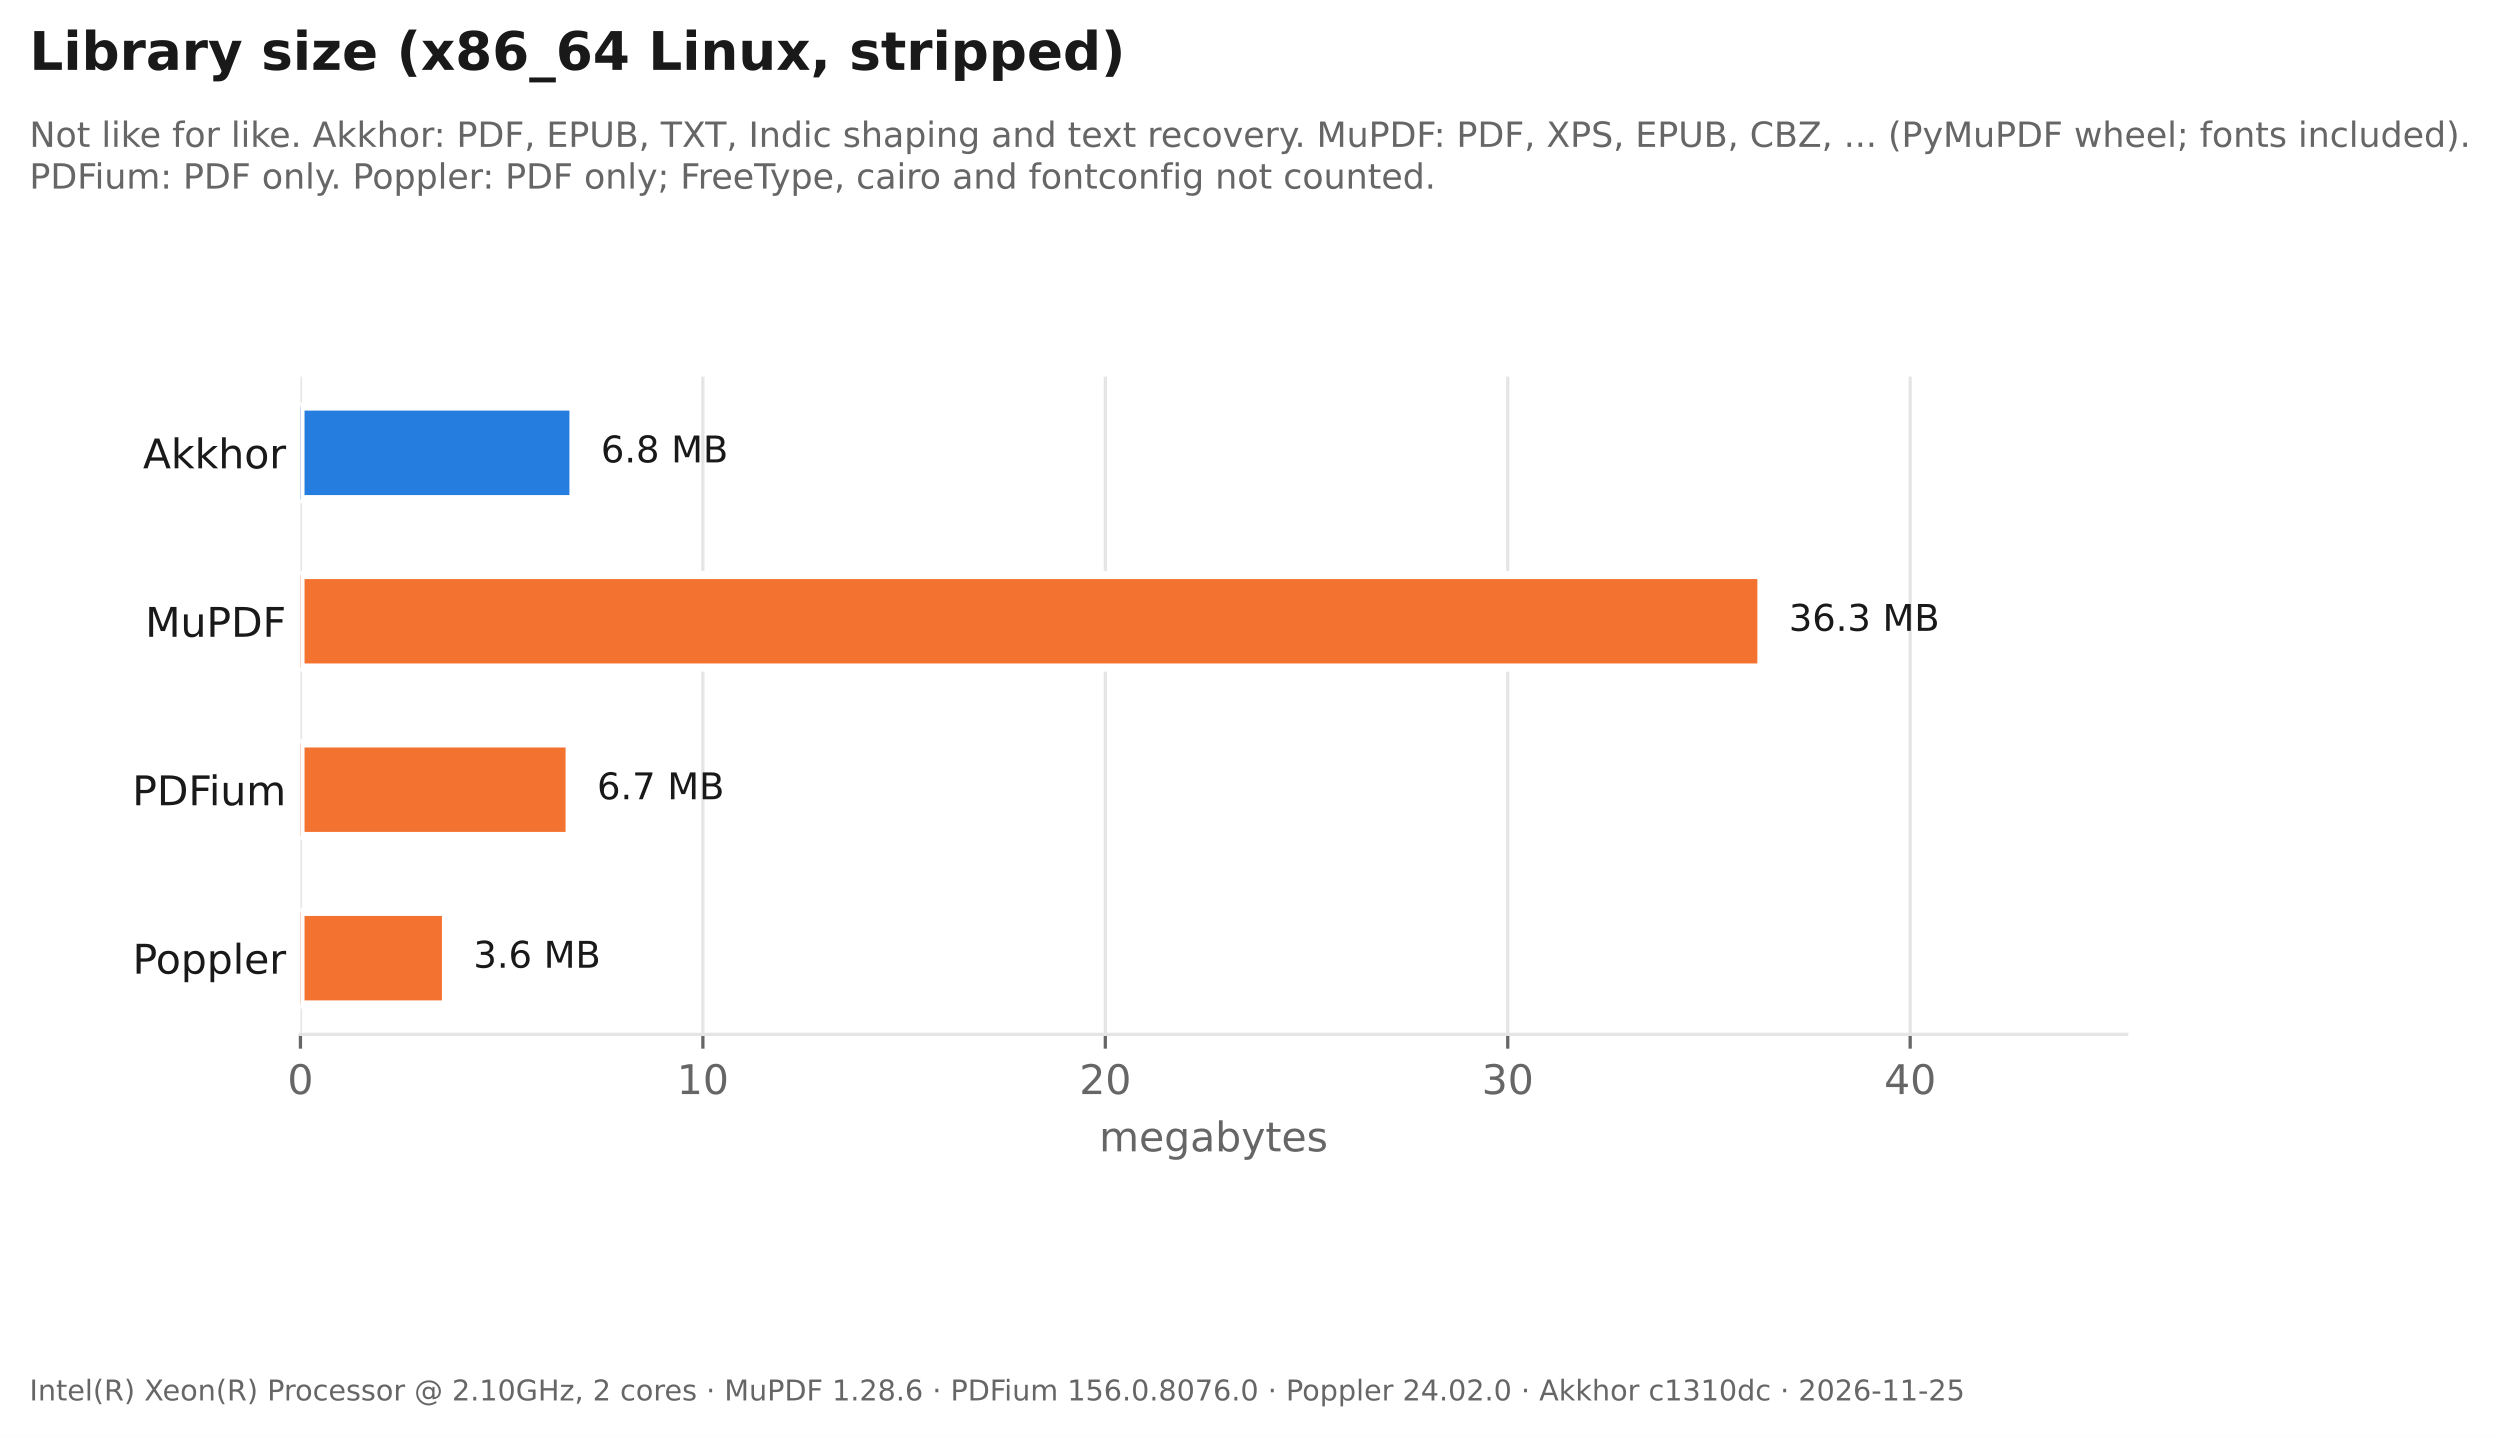
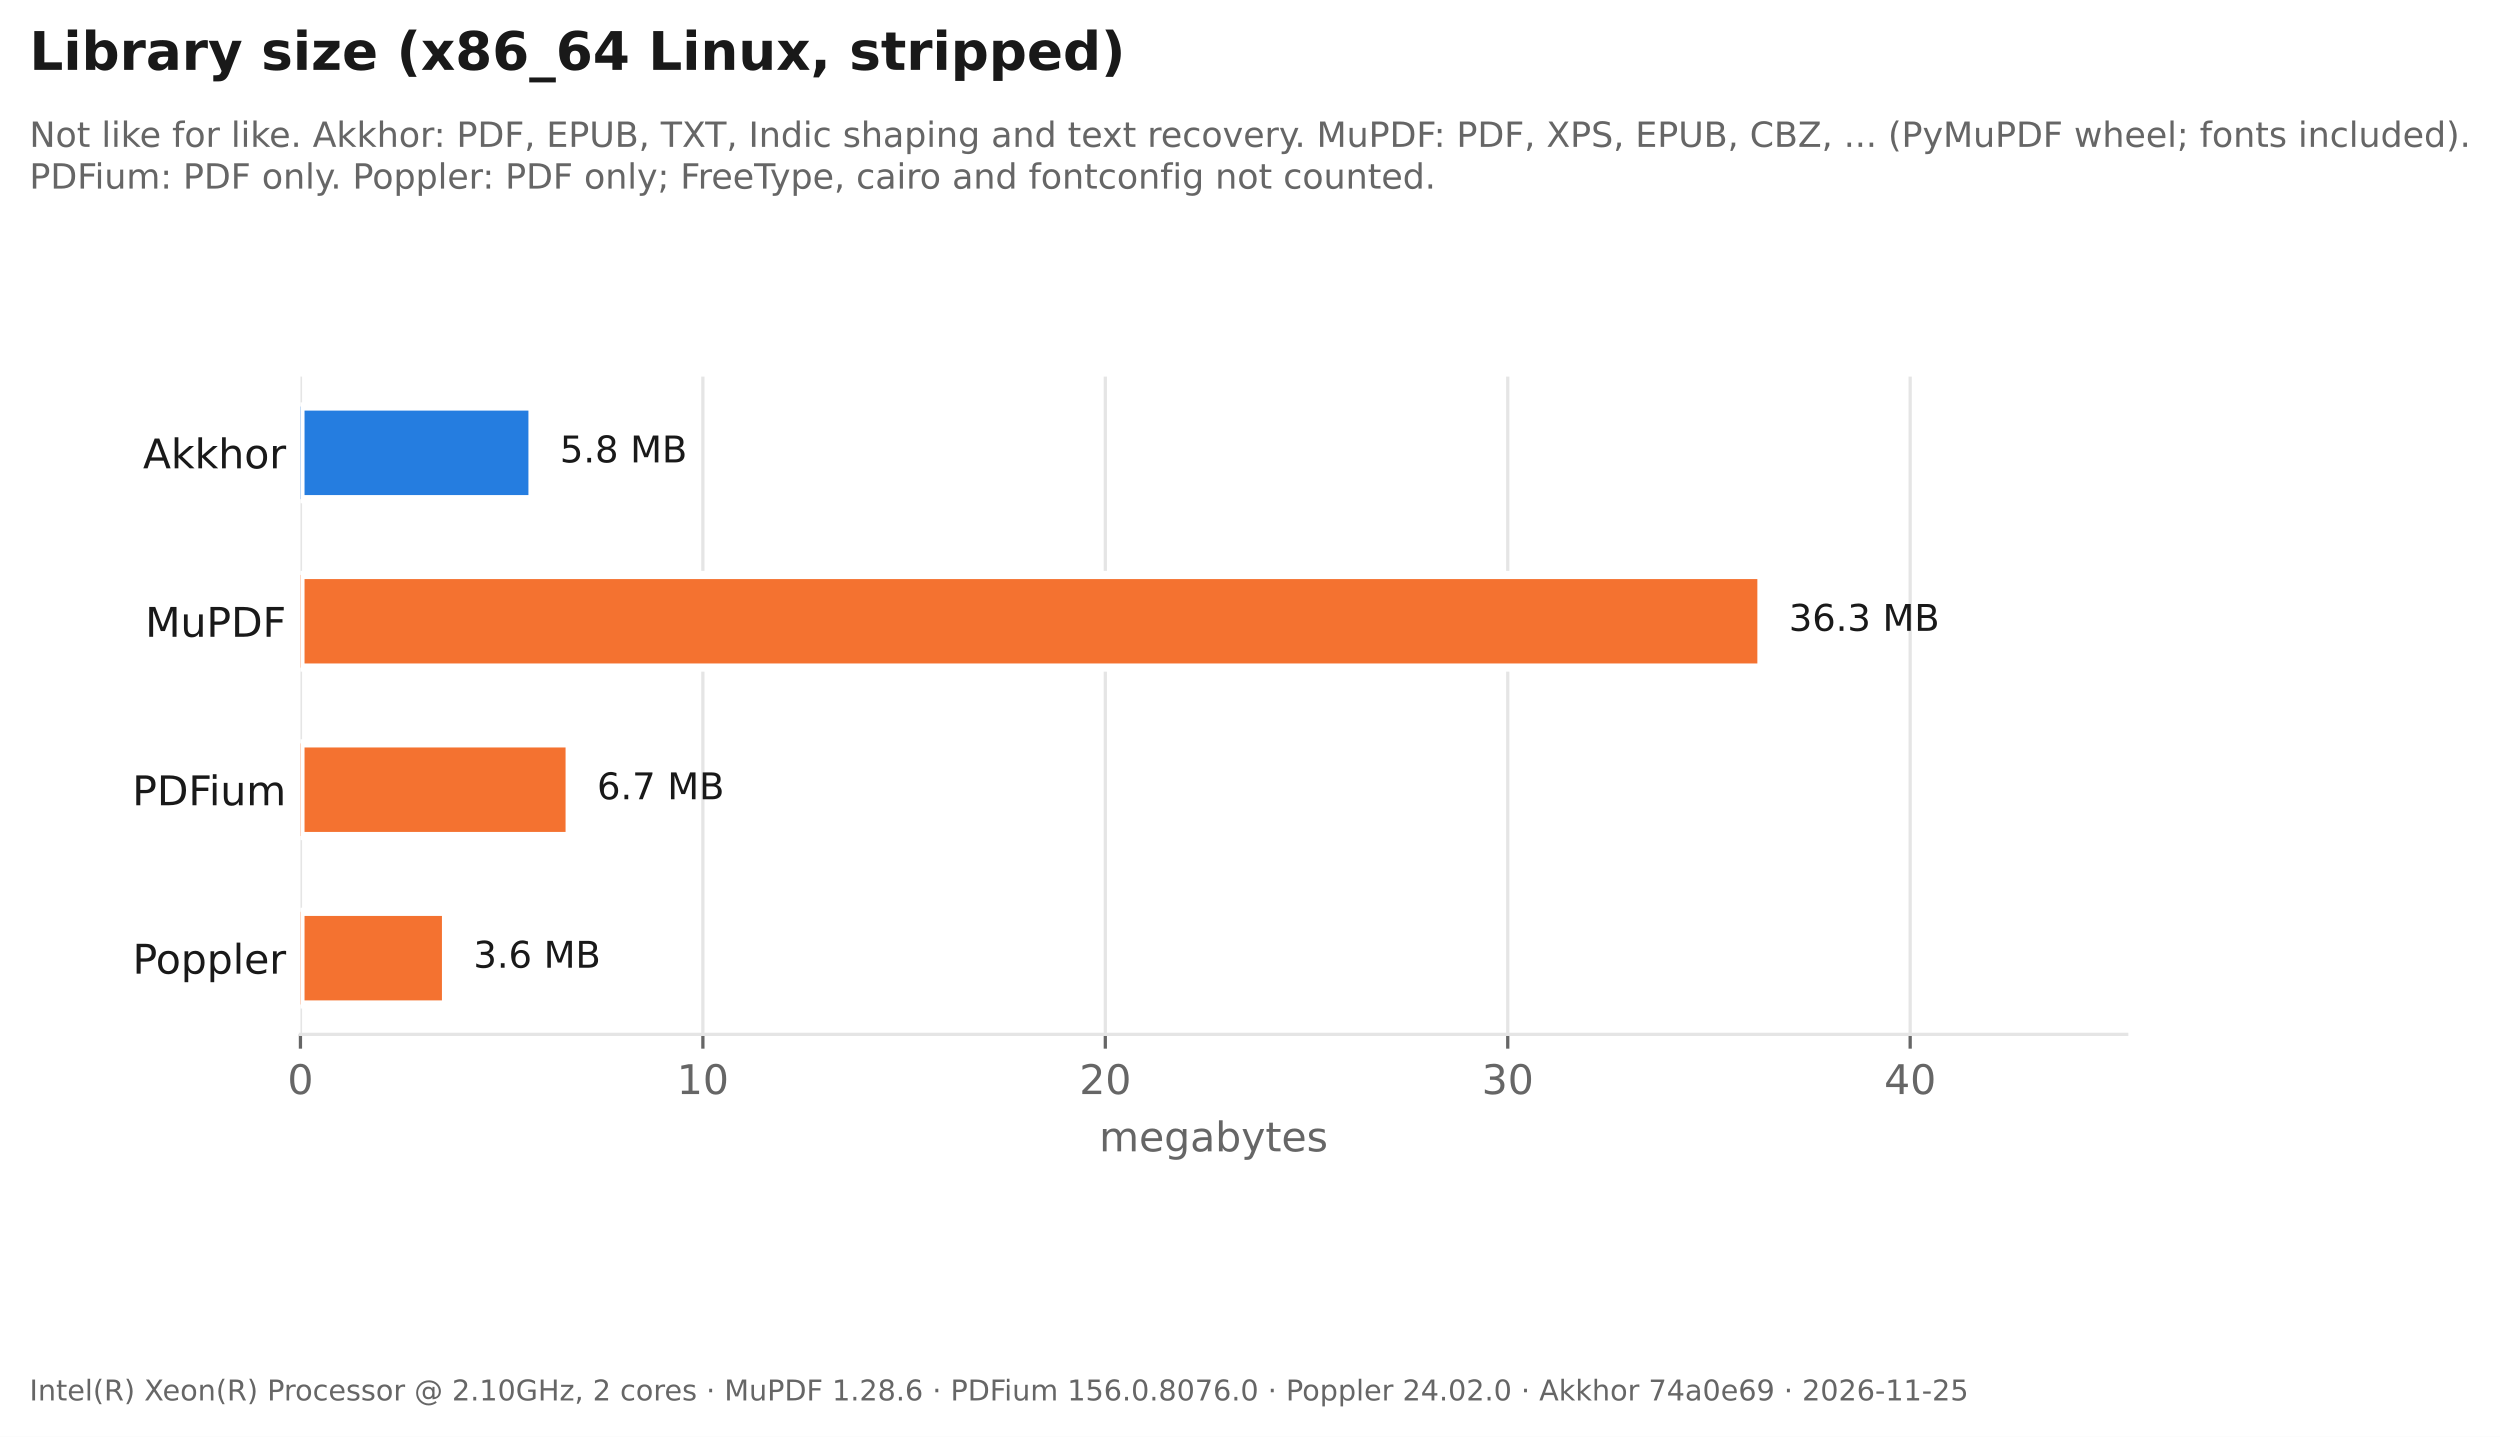
<svg xmlns="http://www.w3.org/2000/svg" xmlns:xlink="http://www.w3.org/1999/xlink" width="611.089pt" height="351.202pt" viewBox="0 0 611.089 351.202" version="1.1">
  <defs>
    <style type="text/css">*{stroke-linejoin: round; stroke-linecap: butt}</style>
  </defs>
  <g id="figure_1">
    <g id="patch_1">
      <path d="M 0 351.202  L 611.089 351.202  L 611.089 -0  L 0 -0  z " style="fill: #ffffff" />
    </g>
    <g id="axes_1">
      <g id="patch_2">
        <path d="M 73.44 252.833  L 519.84 252.833  L 519.84 92.057  L 73.44 92.057  z " style="fill: #ffffff" />
      </g>
      <g id="matplotlib.axis_1">
        <g id="xtick_1">
          <g id="line2d_1">
-             <path d="M 73.44 252.833  L 73.44 92.057  " clip-path="url(#pcee16ad54a)" style="fill: none; stroke: #e5e5e5; stroke-width: 0.8; stroke-linecap: square" />
+             <path d="M 73.44 252.833  L 73.44 92.057  " clip-path="url(#p282c7e7a60)" style="fill: none; stroke: #e5e5e5; stroke-width: 0.8; stroke-linecap: square" />
          </g>
          <g id="line2d_2">
            <defs>
-               <path id="m67dee28bb7" d="M 0 0  L 0 3.5  " style="stroke: #666666; stroke-width: 0.8" />
+               <path id="m5e718cc7c9" d="M 0 0  L 0 3.5  " style="stroke: #666666; stroke-width: 0.8" />
            </defs>
            <g>
-               <use xlink:href="#m67dee28bb7" x="73.44" y="252.833" style="fill: #666666; stroke: #666666; stroke-width: 0.8" />
+               <use xlink:href="#m5e718cc7c9" x="73.44" y="252.833" style="fill: #666666; stroke: #666666; stroke-width: 0.8" />
            </g>
          </g>
          <g id="text_1">
            <text style="font-size: 10px; font-family: 'DejaVu Sans'; text-anchor: middle; fill: #666666" x="73.44" y="267.431" transform="rotate(-0 73.44 267.4307)">0</text>
          </g>
        </g>
        <g id="xtick_2">
          <g id="line2d_3">
-             <path d="M 171.809 252.833  L 171.809 92.057  " clip-path="url(#pcee16ad54a)" style="fill: none; stroke: #e5e5e5; stroke-width: 0.8; stroke-linecap: square" />
+             <path d="M 171.809 252.833  L 171.809 92.057  " clip-path="url(#p282c7e7a60)" style="fill: none; stroke: #e5e5e5; stroke-width: 0.8; stroke-linecap: square" />
          </g>
          <g id="line2d_4">
            <g>
-               <use xlink:href="#m67dee28bb7" x="171.809" y="252.833" style="fill: #666666; stroke: #666666; stroke-width: 0.8" />
+               <use xlink:href="#m5e718cc7c9" x="171.809" y="252.833" style="fill: #666666; stroke: #666666; stroke-width: 0.8" />
            </g>
          </g>
          <g id="text_2">
            <text style="font-size: 10px; font-family: 'DejaVu Sans'; text-anchor: middle; fill: #666666" x="171.809" y="267.431" transform="rotate(-0 171.8088 267.4307)">10</text>
          </g>
        </g>
        <g id="xtick_3">
          <g id="line2d_5">
-             <path d="M 270.178 252.833  L 270.178 92.057  " clip-path="url(#pcee16ad54a)" style="fill: none; stroke: #e5e5e5; stroke-width: 0.8; stroke-linecap: square" />
+             <path d="M 270.178 252.833  L 270.178 92.057  " clip-path="url(#p282c7e7a60)" style="fill: none; stroke: #e5e5e5; stroke-width: 0.8; stroke-linecap: square" />
          </g>
          <g id="line2d_6">
            <g>
-               <use xlink:href="#m67dee28bb7" x="270.178" y="252.833" style="fill: #666666; stroke: #666666; stroke-width: 0.8" />
+               <use xlink:href="#m5e718cc7c9" x="270.178" y="252.833" style="fill: #666666; stroke: #666666; stroke-width: 0.8" />
            </g>
          </g>
          <g id="text_3">
            <text style="font-size: 10px; font-family: 'DejaVu Sans'; text-anchor: middle; fill: #666666" x="270.178" y="267.431" transform="rotate(-0 270.1776 267.4307)">20</text>
          </g>
        </g>
        <g id="xtick_4">
          <g id="line2d_7">
-             <path d="M 368.546 252.833  L 368.546 92.057  " clip-path="url(#pcee16ad54a)" style="fill: none; stroke: #e5e5e5; stroke-width: 0.8; stroke-linecap: square" />
+             <path d="M 368.546 252.833  L 368.546 92.057  " clip-path="url(#p282c7e7a60)" style="fill: none; stroke: #e5e5e5; stroke-width: 0.8; stroke-linecap: square" />
          </g>
          <g id="line2d_8">
            <g>
-               <use xlink:href="#m67dee28bb7" x="368.546" y="252.833" style="fill: #666666; stroke: #666666; stroke-width: 0.8" />
+               <use xlink:href="#m5e718cc7c9" x="368.546" y="252.833" style="fill: #666666; stroke: #666666; stroke-width: 0.8" />
            </g>
          </g>
          <g id="text_4">
            <text style="font-size: 10px; font-family: 'DejaVu Sans'; text-anchor: middle; fill: #666666" x="368.546" y="267.431" transform="rotate(-0 368.5464 267.4307)">30</text>
          </g>
        </g>
        <g id="xtick_5">
          <g id="line2d_9">
-             <path d="M 466.915 252.833  L 466.915 92.057  " clip-path="url(#pcee16ad54a)" style="fill: none; stroke: #e5e5e5; stroke-width: 0.8; stroke-linecap: square" />
+             <path d="M 466.915 252.833  L 466.915 92.057  " clip-path="url(#p282c7e7a60)" style="fill: none; stroke: #e5e5e5; stroke-width: 0.8; stroke-linecap: square" />
          </g>
          <g id="line2d_10">
            <g>
-               <use xlink:href="#m67dee28bb7" x="466.915" y="252.833" style="fill: #666666; stroke: #666666; stroke-width: 0.8" />
+               <use xlink:href="#m5e718cc7c9" x="466.915" y="252.833" style="fill: #666666; stroke: #666666; stroke-width: 0.8" />
            </g>
          </g>
          <g id="text_5">
            <text style="font-size: 10px; font-family: 'DejaVu Sans'; text-anchor: middle; fill: #666666" x="466.915" y="267.431" transform="rotate(-0 466.9152 267.4307)">40</text>
          </g>
        </g>
        <g id="text_6">
          <text style="font-size: 10px; font-family: 'DejaVu Sans'; text-anchor: middle; fill: #666666" x="296.64" y="281.431" transform="rotate(-0 296.64 281.4315)">megabytes</text>
        </g>
      </g>
      <g id="matplotlib.axis_2">
        <g id="ytick_1">
          <g id="line2d_11" />
          <g id="text_7">
            <text style="font-size: 10px; font-family: 'DejaVu Sans'; text-anchor: end; fill: #191919" x="69.94" y="114.486" transform="rotate(-0 69.94 114.4865)">Akkhor</text>
          </g>
        </g>
        <g id="ytick_2">
          <g id="line2d_12" />
          <g id="text_8">
            <text style="font-size: 10px; font-family: 'DejaVu Sans'; text-anchor: end; fill: #191919" x="69.94" y="155.658" transform="rotate(-0 69.94 155.6579)">MuPDF</text>
          </g>
        </g>
        <g id="ytick_3">
          <g id="line2d_13" />
          <g id="text_9">
            <text style="font-size: 10px; font-family: 'DejaVu Sans'; text-anchor: end; fill: #191919" x="69.94" y="196.83" transform="rotate(-0 69.94 196.8302)">PDFium</text>
          </g>
        </g>
        <g id="ytick_4">
          <g id="line2d_14" />
          <g id="text_10">
            <text style="font-size: 10px; font-family: 'DejaVu Sans'; text-anchor: end; fill: #191919" x="69.94" y="238.002" transform="rotate(-0 69.94 238.002)">Poppler</text>
          </g>
        </g>
      </g>
      <g id="patch_3">
-         <path d="M 73.44 122.01  L 140.188 122.01  L 140.188 99.365  L 73.44 99.365  z " clip-path="url(#pcee16ad54a)" style="fill: #257de0; stroke: #ffffff; stroke-width: 2; stroke-linejoin: miter" />
+         <path d="M 73.44 122.01  L 130.166 122.01  L 130.166 99.365  L 73.44 99.365  z " clip-path="url(#p282c7e7a60)" style="fill: #257de0; stroke: #ffffff; stroke-width: 2; stroke-linejoin: miter" />
      </g>
      <g id="patch_4">
-         <path d="M 73.44 163.181  L 430.56 163.181  L 430.56 140.537  L 73.44 140.537  z " clip-path="url(#pcee16ad54a)" style="fill: #f47230; stroke: #ffffff; stroke-width: 2; stroke-linejoin: miter" />
+         <path d="M 73.44 163.181  L 430.56 163.181  L 430.56 140.537  L 73.44 140.537  z " clip-path="url(#p282c7e7a60)" style="fill: #f47230; stroke: #ffffff; stroke-width: 2; stroke-linejoin: miter" />
      </g>
      <g id="patch_5">
-         <path d="M 73.44 204.353  L 139.244 204.353  L 139.244 181.709  L 73.44 181.709  z " clip-path="url(#pcee16ad54a)" style="fill: #f47230; stroke: #ffffff; stroke-width: 2; stroke-linejoin: miter" />
+         <path d="M 73.44 204.353  L 139.244 204.353  L 139.244 181.709  L 73.44 181.709  z " clip-path="url(#p282c7e7a60)" style="fill: #f47230; stroke: #ffffff; stroke-width: 2; stroke-linejoin: miter" />
      </g>
      <g id="patch_6">
-         <path d="M 73.44 245.525  L 109.027 245.525  L 109.027 222.881  L 73.44 222.881  z " clip-path="url(#pcee16ad54a)" style="fill: #f47230; stroke: #ffffff; stroke-width: 2; stroke-linejoin: miter" />
+         <path d="M 73.44 245.525  L 109.027 245.525  L 109.027 222.881  L 73.44 222.881  z " clip-path="url(#p282c7e7a60)" style="fill: #f47230; stroke: #ffffff; stroke-width: 2; stroke-linejoin: miter" />
      </g>
      <g id="patch_7">
        <path d="M 73.44 252.833  L 519.84 252.833  " style="fill: none; stroke: #e5e5e5; stroke-width: 0.8; stroke-linejoin: miter; stroke-linecap: square" />
      </g>
      <g id="text_11">
-         <text style="font-size: 9px; font-family: 'DejaVu Sans'; text-anchor: start; fill: #191919" x="146.884" y="113.025" transform="rotate(-0 146.8836 113.0252)">6.8 MB</text>
+         <text style="font-size: 9px; font-family: 'DejaVu Sans'; text-anchor: start; fill: #191919" x="136.862" y="113.025" transform="rotate(-0 136.8622 113.0252)">5.8 MB</text>
      </g>
      <g id="text_12">
        <text style="font-size: 9px; font-family: 'DejaVu Sans'; text-anchor: start; fill: #191919" x="437.256" y="154.197" transform="rotate(-0 437.256 154.197)">36.3 MB</text>
      </g>
      <g id="text_13">
        <text style="font-size: 9px; font-family: 'DejaVu Sans'; text-anchor: start; fill: #191919" x="145.94" y="195.369" transform="rotate(-0 145.9405 195.3688)">6.7 MB</text>
      </g>
      <g id="text_14">
        <text style="font-size: 9px; font-family: 'DejaVu Sans'; text-anchor: start; fill: #191919" x="115.723" y="236.541" transform="rotate(-0 115.723 236.5407)">3.6 MB</text>
      </g>
    </g>
    <g id="text_15">
      <text style="font-weight: 700; font-size: 13px; font-family: 'DejaVu Sans'; text-anchor: start; fill: #191919" x="7.2" y="17.078" transform="rotate(-0 7.2 17.07797)">Library size (x86_64 Linux, stripped)</text>
    </g>
    <g id="text_16">
      <text style="font-size: 8.5px; font-family: 'DejaVu Sans'; fill: #666666" transform="translate(7.2 35.90587)">Not like for like. Akkhor: PDF, EPUB, TXT, Indic shaping and text recovery. MuPDF: PDF, XPS, EPUB, CBZ, ... (PyMuPDF wheel; fonts included).</text>
      <text style="font-size: 8.5px; font-family: 'DejaVu Sans'; fill: #666666" transform="translate(7.2 46.10819)">PDFium: PDF only. Poppler: PDF only; FreeType, cairo and fontconfig not counted.</text>
    </g>
    <g id="text_17">
-       <text style="font-size: 7px; font-family: 'DejaVu Sans'; text-anchor: start; fill: #666666" x="7.2" y="342.32" transform="rotate(-0 7.2 342.3199)">Intel(R) Xeon(R) Processor @ 2.10GHz, 2 cores · MuPDF 1.28.6 · PDFium 156.0.8076.0 · Poppler 24.02.0 · Akkhor c1310dc · 2026-11-25</text>
+       <text style="font-size: 7px; font-family: 'DejaVu Sans'; text-anchor: start; fill: #666666" x="7.2" y="342.32" transform="rotate(-0 7.2 342.3199)">Intel(R) Xeon(R) Processor @ 2.10GHz, 2 cores · MuPDF 1.28.6 · PDFium 156.0.8076.0 · Poppler 24.02.0 · Akkhor 74a0e69 · 2026-11-25</text>
    </g>
  </g>
  <defs>
-     <clipPath id="pcee16ad54a">
+     <clipPath id="p282c7e7a60">
      <rect x="73.44" y="92.057" width="446.4" height="160.776" />
    </clipPath>
  </defs>
</svg>
